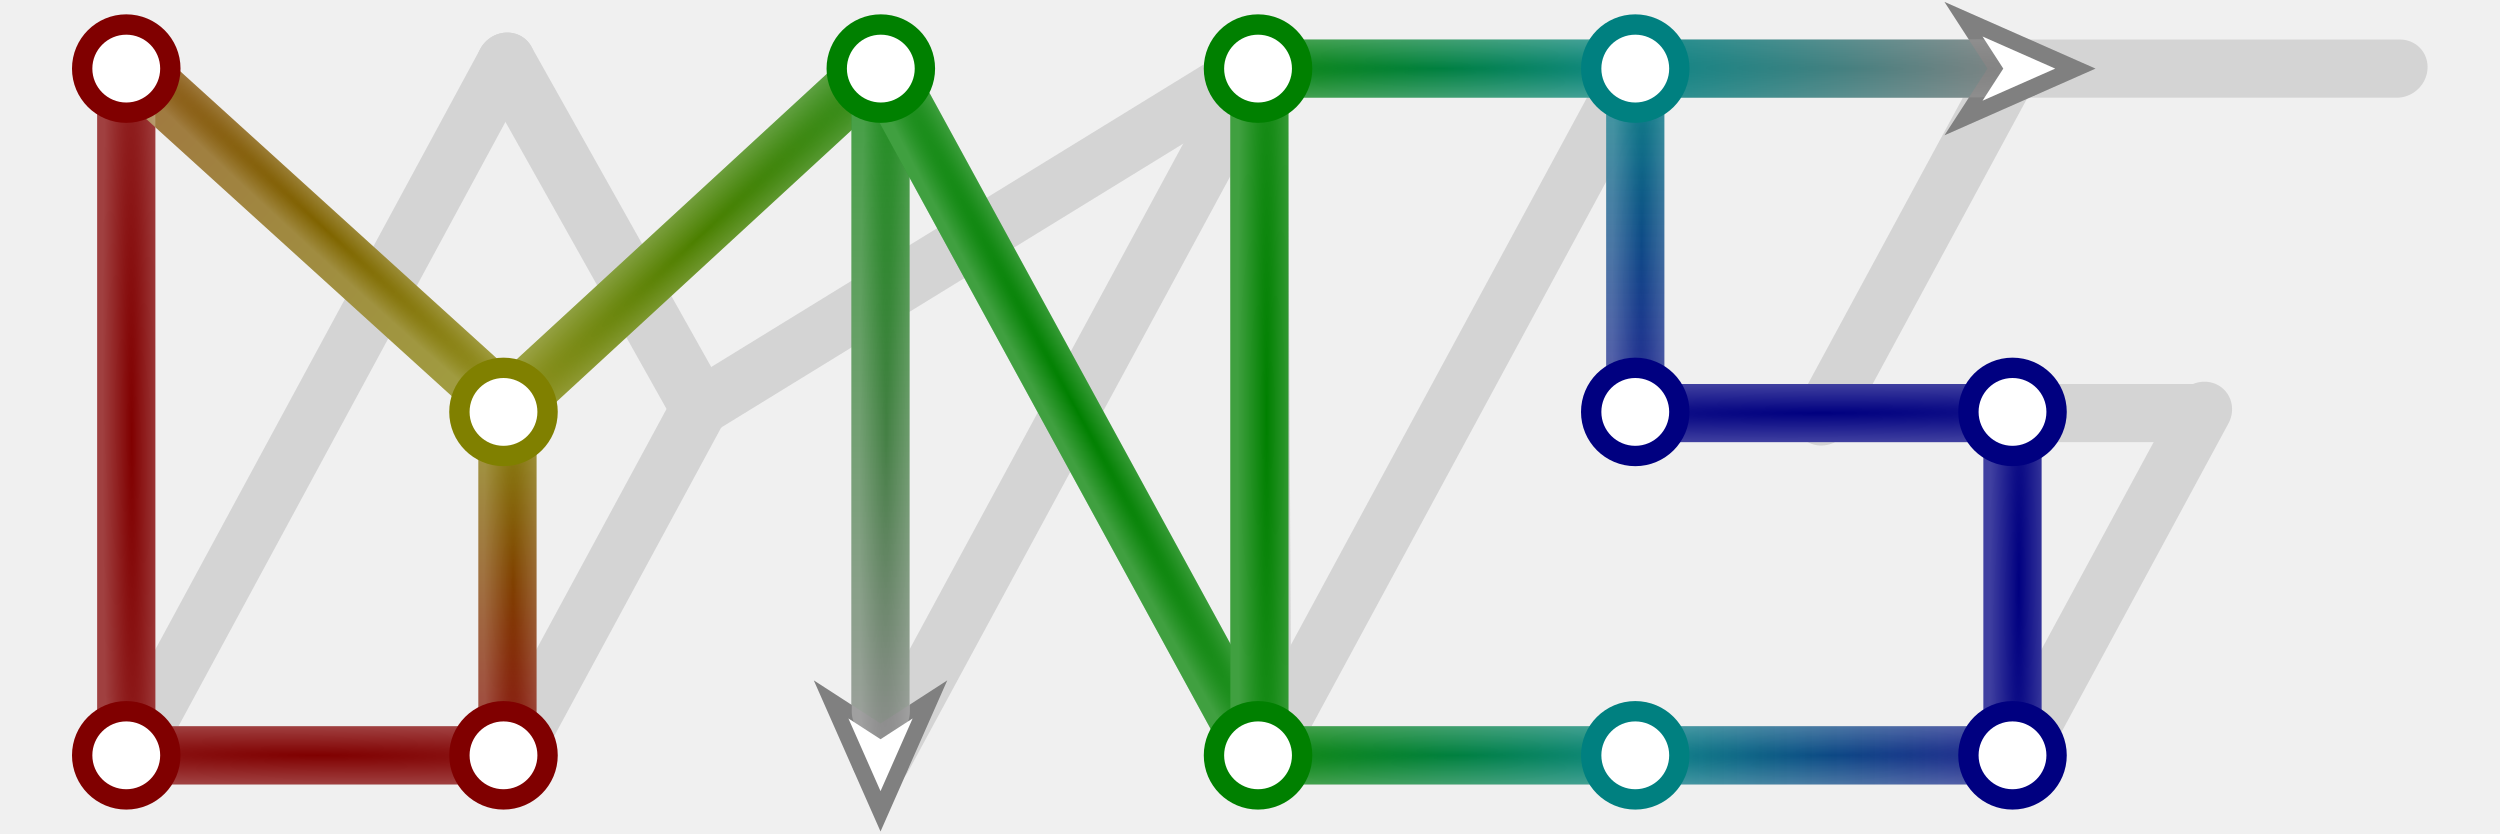
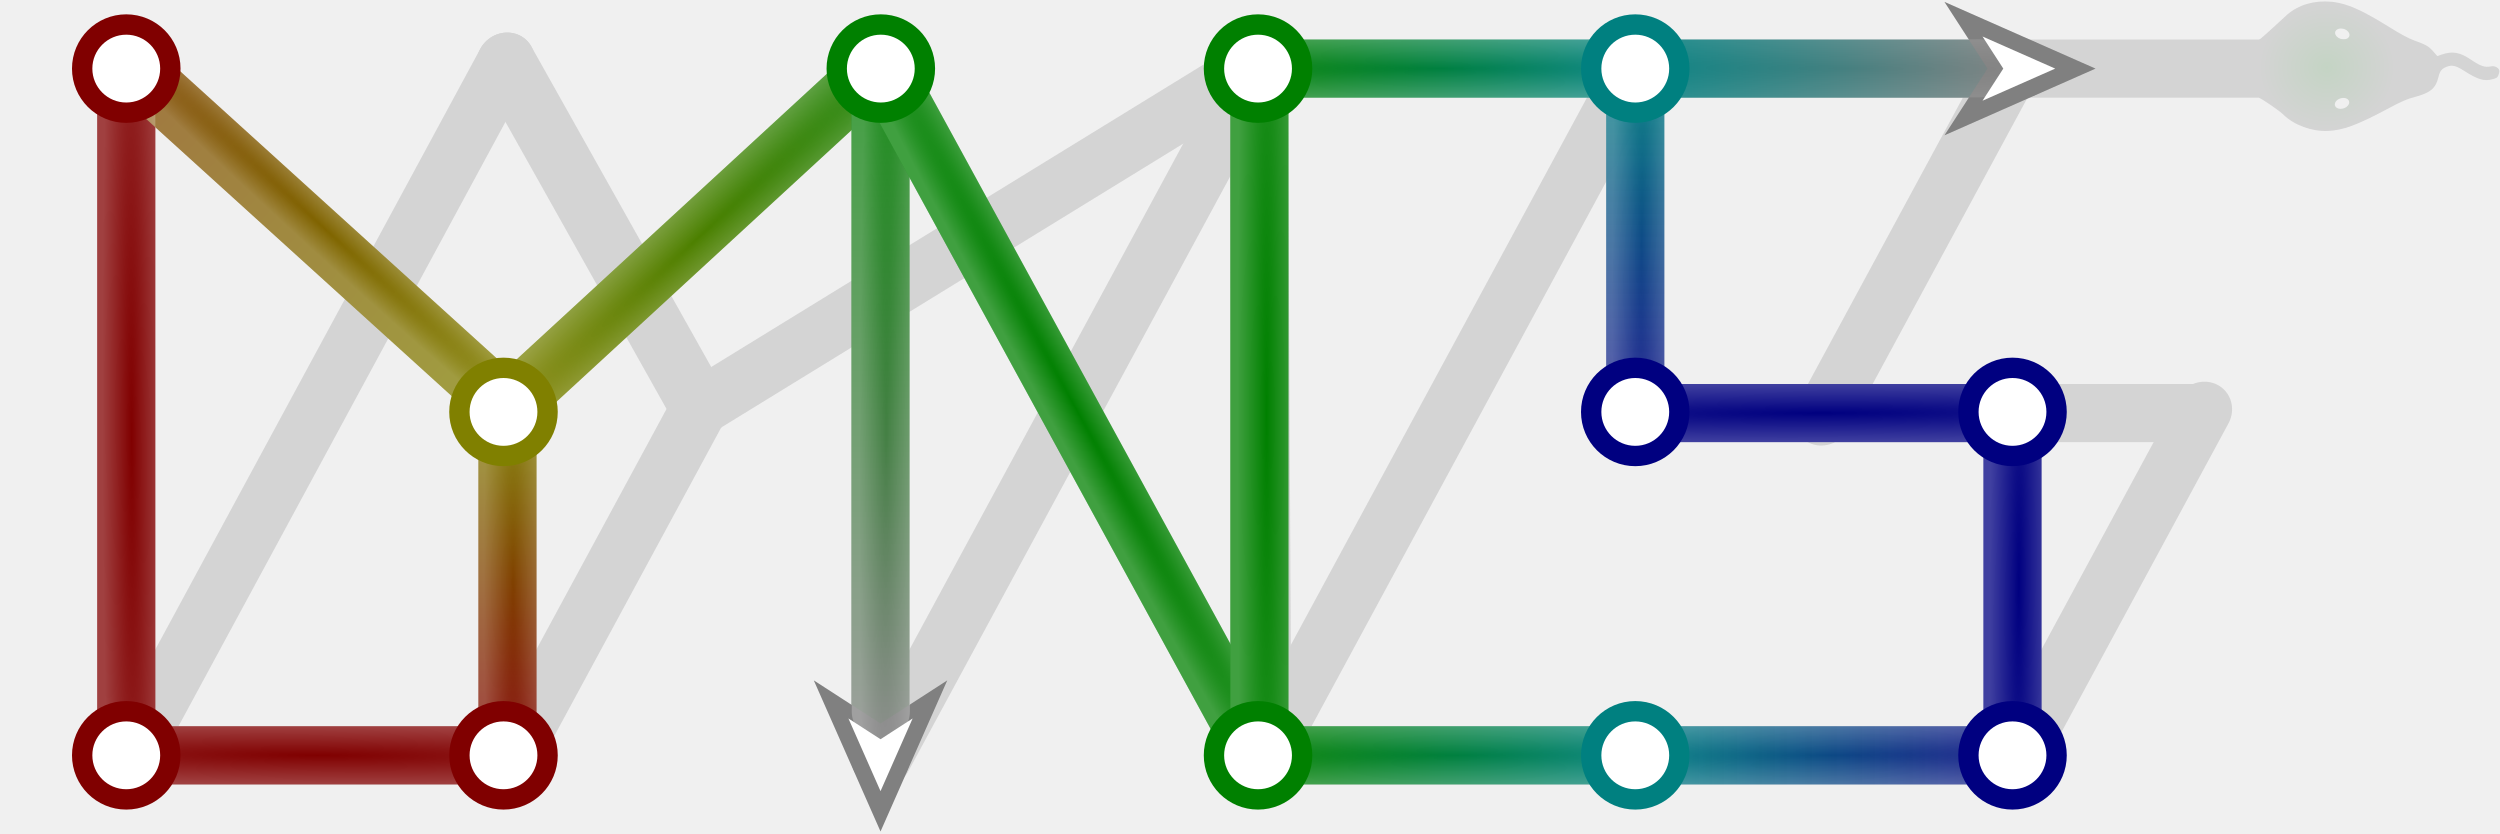
<svg xmlns="http://www.w3.org/2000/svg" xmlns:xlink="http://www.w3.org/1999/xlink" width="25.8mm" height="8.6mm" viewBox="0 0 25.8 8.6" version="1.1" id="svg8">
  <defs id="defs2">
+     <linearGradient id="linearGradient1202">
+       <stop style="stop-color:#408040;stop-opacity:1" offset="0" id="stop1198" />
+       <stop style="stop-color:#808080;stop-opacity:1" offset="1" id="stop1200" />
+     </linearGradient>
    <marker orient="auto" refY="0.0" refX="0.0" id="marker1627" style="overflow:visible;">
      <path id="path1625" d="M 0,0 5,-5 -12.5,0 5,5 Z" style="fill:#ffffff;fill-opacity:1;fill-rule:evenodd;stroke:#808080;stroke-width:1.3pt;stroke-opacity:1" transform="matrix(-0.11,0,0,-0.17,-0.47,0)" />
    </marker>
    <marker style="overflow:visible;" id="marker1211" refX="0.0" refY="0.0" orient="auto">
      <path transform="matrix(-0.11,0,0,-0.17,-0.47,0)" style="fill:#ffffff;fill-opacity:1;fill-rule:evenodd;stroke:#ffffff;stroke-width:1.3pt;stroke-opacity:1" d="M 0,0 5,-5 -12.5,0 5,5 Z" id="path1209" />
    </marker>
    <linearGradient id="linearGradient1199">
      <stop id="stop1195" offset="0" style="stop-color:#ffffff;stop-opacity:0" />
      <stop id="stop1197" offset="1" style="stop-color:#ffffff;stop-opacity:0.25" />
    </linearGradient>
    <marker style="overflow:visible;" id="marker7945" refX="0.0" refY="0.0" orient="auto">
      <path transform="matrix(-0.12,0,0,-0.18,-0.6,0)" style="fill:#ffffff;fill-opacity:1;fill-rule:evenodd;stroke:#808080;stroke-width:1.3pt;stroke-opacity:1" d="M 0,0 5,-5 -12.5,0 5,5 Z" id="path7943" />
    </marker>
    <marker style="overflow:visible;" id="marker7809" refX="0.0" refY="0.0" orient="auto">
      <path transform="matrix(-0.12,0,0,-0.2,-0.6,0)" style="fill:#ffffff;fill-opacity:1;fill-rule:evenodd;stroke:#808080;stroke-width:1.3pt;stroke-opacity:1" d="M 0,0 5,-5 -12.5,0 5,5 Z" id="path7807" />
    </marker>
    <marker orient="auto" refY="0.0" refX="0.0" id="Arrow1Mend" style="overflow:visible;">
      <path id="path1286" d="M 0,0 5,-5 -12.5,0 5,5 Z" style="fill:#ffffff;fill-opacity:1;fill-rule:evenodd;stroke:#808080;stroke-width:1.3pt;stroke-opacity:1" transform="matrix(-0.11,0,0,-0.17,-0.47,0)" />
    </marker>
    <marker orient="auto" refY="0.0" refX="0.0" id="Arrow2Mstart" style="overflow:visible">
      <path id="path1301" style="fill-rule:evenodd;stroke-width:0.625;stroke-linejoin:round;stroke:#808080;stroke-opacity:1;fill:#ffffff;fill-opacity:1" d="M 8.719,4.034 L -2.207,0.016 L 8.719,-4.002 C 6.973,-1.63 6.983,1.616 8.719,4.034 z " transform="scale(0.6) translate(0,0)" />
    </marker>
    <linearGradient id="linearGradient1273">
      <stop style="stop-color:#008080;stop-opacity:1" offset="0" id="stop1269" />
      <stop style="stop-color:#000080;stop-opacity:0.882" offset="1" id="stop1271" />
    </linearGradient>
    <linearGradient id="linearGradient1267">
      <stop id="stop1263" offset="0" style="stop-color:#008080;stop-opacity:1" />
      <stop id="stop1265" offset="1" style="stop-color:#808080;stop-opacity:1" />
    </linearGradient>
    <linearGradient id="linearGradient1251">
      <stop style="stop-color:#000080;stop-opacity:1;" offset="0" id="stop1247" />
      <stop style="stop-color:#000080;stop-opacity:1" offset="1" id="stop1249" />
    </linearGradient>
    <linearGradient id="linearGradient1235">
      <stop style="stop-color:#008000;stop-opacity:1;" offset="0" id="stop1231" />
      <stop style="stop-color:#808080;stop-opacity:1" offset="1" id="stop1233" />
    </linearGradient>
    <linearGradient id="linearGradient1227">
      <stop style="stop-color:#800000;stop-opacity:1;" offset="0" id="stop1223" />
      <stop style="stop-color:#800000;stop-opacity:1" offset="1" id="stop1225" />
    </linearGradient>
    <linearGradient id="linearGradient1219">
      <stop style="stop-color:#800000;stop-opacity:1;" offset="0" id="stop1215" />
      <stop style="stop-color:#800000;stop-opacity:1" offset="1" id="stop1217" />
    </linearGradient>
    <linearGradient id="linearGradient1203">
      <stop style="stop-color:#008000;stop-opacity:1" offset="0" id="stop1199" />
      <stop style="stop-color:#008080;stop-opacity:1" offset="1" id="stop1201" />
    </linearGradient>
    <linearGradient id="linearGradient1195">
      <stop style="stop-color:#808000;stop-opacity:1;" offset="0" id="stop1191" />
      <stop style="stop-color:#188000;stop-opacity:1" offset="1" id="stop1193" />
    </linearGradient>
    <linearGradient id="linearGradient1187">
      <stop style="stop-color:#808000;stop-opacity:1;" offset="0" id="stop1183" />
      <stop style="stop-color:#804800;stop-opacity:1" offset="1" id="stop1185" />
    </linearGradient>
    <linearGradient id="linearGradient1179">
      <stop style="stop-color:#808000;stop-opacity:1;" offset="0" id="stop1175" />
      <stop style="stop-color:#800000;stop-opacity:1" offset="1" id="stop1177" />
    </linearGradient>
    <linearGradient xlink:href="#linearGradient1219" id="linearGradient1115" gradientUnits="userSpaceOnUse" gradientTransform="translate(0.5033141,-0.00543768)" x1="0.8" y1="0.728" x2="0.8" y2="7.905" />
    <linearGradient xlink:href="#linearGradient1179" id="linearGradient1117" gradientUnits="userSpaceOnUse" gradientTransform="translate(0.5033141,-0.00543768)" x1="4.733" y1="4.296" x2="4.733" y2="7.911" />
    <linearGradient xlink:href="#linearGradient1235" id="linearGradient1119" gradientUnits="userSpaceOnUse" gradientTransform="translate(0.5033141,-0.00543768)" x1="8.584" y1="0.753" x2="8.607" y2="7.922" />
    <linearGradient xlink:href="#linearGradient1203" id="linearGradient1121" gradientUnits="userSpaceOnUse" gradientTransform="translate(0.5033141,-0.00543768)" x1="12.399" y1="0.8" x2="16.321" y2="0.8" />
    <linearGradient xlink:href="#linearGradient1203" id="linearGradient1123" gradientUnits="userSpaceOnUse" gradientTransform="translate(0.5033141,-0.00543768)" x1="12.588" y1="7.887" x2="16.486" y2="7.887" />
    <linearGradient xlink:href="#linearGradient1267" id="linearGradient1125" gradientUnits="userSpaceOnUse" gradientTransform="matrix(-1,0,0,1,37.2551,-0.00543768)" x1="20.372" y1="0.8" x2="16.38" y2="0.8" />
    <linearGradient xlink:href="#linearGradient1273" id="linearGradient1127" gradientUnits="userSpaceOnUse" gradientTransform="translate(0.5033141,-0.00543768)" x1="16.373" y1="0.812" x2="16.373" y2="4.391" />
    <linearGradient xlink:href="#linearGradient1251" id="linearGradient1129" gradientUnits="userSpaceOnUse" gradientTransform="translate(0.5033141,-0.00543768)" x1="16.321" y1="4.355" x2="20.254" y2="4.355" />
    <linearGradient xlink:href="#linearGradient1273" id="linearGradient1131" gradientUnits="userSpaceOnUse" gradientTransform="translate(0.5033141,-0.00543768)" x1="16.451" y1="7.887" x2="20.348" y2="7.887" />
    <linearGradient xlink:href="#linearGradient1195" id="linearGradient1133" gradientUnits="userSpaceOnUse" gradientTransform="translate(0.5033141,-0.00543768)" x1="4.733" y1="4.296" x2="8.584" y2="0.753" />
    <linearGradient xlink:href="#linearGradient1187" id="linearGradient1135" gradientUnits="userSpaceOnUse" gradientTransform="translate(0.5033141,-0.00543768)" x1="4.733" y1="4.296" x2="0.8" y2="0.728" />
    <linearGradient xlink:href="#linearGradient1227" id="linearGradient1137" gradientUnits="userSpaceOnUse" gradientTransform="translate(0.5033141,-0.00543768)" x1="4.698" y1="7.887" x2="0.835" y2="7.887" />
    <radialGradient xlink:href="#linearGradient1199" id="radialGradient1193" cx="1.359" cy="4.335" fx="1.359" fy="4.335" r="0.3" gradientTransform="matrix(0.9999949,-0.00318012,0.07794581,24.51023,-0.3378629,-101.6208)" gradientUnits="userSpaceOnUse" />
    <radialGradient xlink:href="#linearGradient1199" id="radialGradient1201" cx="4.183" cy="2.525" fx="4.183" fy="2.525" r="2.27" gradientTransform="matrix(0.07266078,-0.07940319,1.514525,1.385921,-0.7762188,-0.7189698)" gradientUnits="userSpaceOnUse" />
    <radialGradient xlink:href="#linearGradient1199" id="radialGradient1203" cx="5.295" cy="6.098" fx="5.295" fy="6.098" r="0.3" gradientTransform="matrix(1,0,0,15.06597,0,-85.77484)" gradientUnits="userSpaceOnUse" />
    <radialGradient xlink:href="#linearGradient1199" id="radialGradient1205" cx="3.27" cy="7.882" fx="3.27" fy="7.882" r="2.235" gradientTransform="matrix(2.612491,0.01585191,-8.143472e-4,0.1342094,-5.266382,6.771992)" gradientUnits="userSpaceOnUse" />
    <radialGradient xlink:href="#linearGradient1199" id="radialGradient1207" cx="7.173" cy="2.803" fx="7.173" fy="2.803" r="2.228" gradientTransform="matrix(1.630044,-1.508667,0.1097869,0.1186196,-4.7889,13.02526)" gradientUnits="userSpaceOnUse" />
    <radialGradient xlink:href="#linearGradient1199" id="radialGradient1267" cx="9.234" cy="4.556" fx="9.234" fy="4.556" r="0.689" gradientTransform="matrix(0.3997704,0.00142296,-0.03406224,9.569504,5.609619,-39.0526)" gradientUnits="userSpaceOnUse" />
    <radialGradient xlink:href="#linearGradient1199" id="radialGradient1581" cx="11.555" cy="4.33" fx="11.555" fy="4.33" r="2.257" gradientTransform="matrix(0.1099478,-0.06018356,1.565891,2.860686,3.053574,-7.385289)" gradientUnits="userSpaceOnUse" />
    <radialGradient xlink:href="#linearGradient1199" id="radialGradient1773" cx="13.071" cy="4.362" fx="13.071" fy="4.362" r="0.3" gradientTransform="matrix(1,0,0,28.86351,0,-121.5326)" gradientUnits="userSpaceOnUse" />
    <radialGradient xlink:href="#linearGradient1199" id="radialGradient1787" cx="14.863" cy="0.795" fx="14.863" fy="0.795" r="2.265" gradientTransform="matrix(2.654357,-1.0476959e-7,0,0.1324621,-24.58905,0.6893138)" gradientUnits="userSpaceOnUse" />
    <radialGradient xlink:href="#linearGradient1199" id="radialGradient1789" cx="15.04" cy="7.882" fx="15.04" fy="7.882" r="2.253" gradientTransform="matrix(2.579156,0,0,0.1331566,-23.75112,6.832125)" gradientUnits="userSpaceOnUse" />
    <radialGradient xlink:href="#linearGradient1199" id="radialGradient1791" cx="18.903" cy="7.882" fx="18.903" fy="7.882" r="2.253" gradientTransform="matrix(-2.621091,0.0104849,-5.3264906e-4,-0.1331554,68.45307,8.732899)" gradientUnits="userSpaceOnUse" />
    <radialGradient xlink:href="#linearGradient1199" id="radialGradient1799" cx="20.835" cy="6.116" fx="20.835" fy="6.116" r="0.3" gradientTransform="matrix(0.9999929,0.0037813,-0.07873493,20.82203,0.4816721,-121.3052)" gradientUnits="userSpaceOnUse" />
    <radialGradient xlink:href="#linearGradient1199" id="radialGradient1801" cx="18.791" cy="4.35" fx="18.791" fy="4.35" r="2.271" gradientTransform="matrix(-3.172472,0.0072818,-3.0325003e-4,-0.1321173,78.40465,4.787767)" gradientUnits="userSpaceOnUse" />
    <radialGradient xlink:href="#linearGradient1199" id="radialGradient1803" cx="16.81" cy="2.596" fx="16.81" fy="2.596" r="0.3" gradientTransform="matrix(-0.9999865,-0.00520304,0.110232,-21.1858,33.46549,57.67891)" gradientUnits="userSpaceOnUse" />
    <radialGradient xlink:href="#linearGradient1199" id="radialGradient1817" cx="19.103" cy="0.795" fx="19.103" fy="0.795" r="2.524" gradientTransform="matrix(-3.968186,-0.01871973,0.00128726,-0.2728728,94.90462,1.368973)" gradientUnits="userSpaceOnUse" />
+     <radialGradient xlink:href="#linearGradient1202" id="radialGradient1204" cx="71.027" cy="62.033" fx="71.027" fy="62.033" r="1.246" gradientTransform="matrix(-0.5695041,0,0,-0.5334036,111.4771,95.11156)" gradientUnits="userSpaceOnUse" />
  </defs>
  <g id="layer1" transform="translate(-47.01399,-61.3276)" style="display:inline;opacity:0.25">
    <g id="g1082" transform="matrix(1,0,-0.05254659,1,3.792217,-0.00543768)" style="stroke:#808080;stroke-opacity:1">
      <path style="fill:#000000;fill-opacity:1;stroke:#808080;stroke-width:0.6;stroke-linecap:round;stroke-linejoin:miter;stroke-miterlimit:6.897;stroke-dasharray:none;stroke-opacity:1;paint-order:stroke markers fill" d="m 51.697,61.969 -3.506,7.177" id="path940" />
      <path style="fill:#000000;fill-opacity:1;stroke:#808080;stroke-width:0.6;stroke-linecap:round;stroke-linejoin:miter;stroke-miterlimit:6.897;stroke-dasharray:none;stroke-opacity:1;paint-order:stroke markers fill" d="m 53.887,65.537 -1.766,3.614" id="path942" />
      <path style="fill:#000000;fill-opacity:1;stroke:#808080;stroke-width:0.6;stroke-linecap:round;stroke-linejoin:miter;stroke-miterlimit:6.897;stroke-dasharray:none;stroke-opacity:1;paint-order:stroke markers fill" d="m 59.469,61.993 -3.503,7.17" id="path944" />
      <path style="fill:#000000;fill-opacity:1;stroke:#808080;stroke-width:0.6;stroke-linecap:round;stroke-linejoin:miter;stroke-miterlimit:6.897;stroke-dasharray:none;stroke-opacity:1;paint-order:stroke markers fill" d="m 63.344,62.064 -3.462,7.087" id="path946" />
      <path style="fill:#000000;fill-opacity:1;stroke:#808080;stroke-width:0.6;stroke-linecap:round;stroke-linejoin:miter;stroke-miterlimit:6.897;stroke-dasharray:none;stroke-opacity:1;paint-order:stroke markers fill" d="M 67.182,62.041 H 63.261" id="path948" />
      <path style="fill:#000000;fill-opacity:1;stroke:#808080;stroke-width:0.6;stroke-linecap:round;stroke-linejoin:miter;stroke-miterlimit:6.897;stroke-dasharray:none;stroke-opacity:1;paint-order:stroke markers fill" d="M 63.886,69.128 H 59.988" id="path950" />
      <path style="fill:#000000;fill-opacity:1;stroke:#808080;stroke-width:0.6;stroke-linecap:round;stroke-linejoin:miter;stroke-miterlimit:6.897;stroke-dasharray:none;stroke-opacity:1;paint-order:stroke markers fill" d="M 71.234,62.041 H 67.241" id="path952" />
      <path style="fill:#000000;fill-opacity:1;stroke:#808080;stroke-width:0.6;stroke-linecap:round;stroke-linejoin:miter;stroke-miterlimit:6.897;stroke-dasharray:none;stroke-opacity:1;paint-order:stroke markers fill" d="m 67.229,62.052 -1.748,3.579" id="path954" />
      <path style="fill:#000000;fill-opacity:1;stroke:#808080;stroke-width:0.6;stroke-linecap:round;stroke-linejoin:miter;stroke-miterlimit:6.897;stroke-dasharray:none;stroke-opacity:1;paint-order:stroke markers fill" d="M 69.379,65.596 H 65.446" id="path956" />
      <path style="fill:#000000;fill-opacity:1;stroke:#808080;stroke-width:0.6;stroke-linecap:round;stroke-linejoin:miter;stroke-miterlimit:6.897;stroke-dasharray:none;stroke-opacity:1;paint-order:stroke markers fill" d="m 67.654,69.151 1.748,-3.579" id="path958" />
      <path style="fill:#000000;fill-opacity:1;stroke:#808080;stroke-width:0.6;stroke-linecap:round;stroke-linejoin:miter;stroke-miterlimit:6.897;stroke-dasharray:none;stroke-opacity:1;paint-order:stroke markers fill" d="M 67.748,69.128 H 63.85" id="path960" />
      <path style="fill:#000000;fill-opacity:1;stroke:#808080;stroke-width:0.6;stroke-linecap:round;stroke-linejoin:miter;stroke-miterlimit:6.897;stroke-dasharray:none;stroke-opacity:1;paint-order:stroke markers fill" d="M 59.882,69.151 59.469,61.993" id="path962" />
      <path style="fill:#000000;fill-opacity:1;stroke:#808080;stroke-width:0.6;stroke-linecap:round;stroke-linejoin:miter;stroke-miterlimit:6.897;stroke-dasharray:none;stroke-opacity:1;paint-order:stroke markers fill" d="m 53.887,65.537 5.582,-3.544" id="path964" />
      <path style="fill:#000000;fill-opacity:1;stroke:#808080;stroke-width:0.6;stroke-linecap:round;stroke-linejoin:miter;stroke-miterlimit:6.897;stroke-dasharray:none;stroke-opacity:1;paint-order:stroke markers fill" d="M 53.887,65.537 51.697,61.969" id="path966" />
      <path style="fill:#000000;fill-opacity:1;stroke:#808080;stroke-width:0.6;stroke-linecap:round;stroke-linejoin:miter;stroke-miterlimit:6.897;stroke-dasharray:none;stroke-opacity:1;paint-order:stroke markers fill" d="M 48.235,69.128 H 52.097" id="path968" />
    </g>
+     <path style="fill:url(#radialGradient1204);fill-opacity:1;stroke:none;stroke-width:0.01;stroke-opacity:1" d="m 71.073,61.346 c -0.173,-0.017 -0.338,0.03 -0.458,0.135 -0.045,0.039 -0.263,0.247 -0.288,0.257 l -6.6e-5,0.598 c 2.24e-4,0.008 -9.8e-5,-0.007 0,0 0.055,0.027 0.214,0.137 0.252,0.175 0.11,0.108 0.293,0.175 0.459,0.168 0.156,-0.007 0.299,-0.059 0.612,-0.226 0.15,-0.08 0.2,-0.102 0.279,-0.123 0.167,-0.044 0.223,-0.09 0.25,-0.208 0.015,-0.062 0.034,-0.086 0.086,-0.106 0.055,-0.021 0.095,-0.011 0.181,0.044 0.139,0.089 0.206,0.109 0.291,0.085 0.043,-0.012 0.05,-0.016 0.06,-0.04 0.006,-0.014 0.011,-0.035 0.01,-0.046 -0.002,-0.03 -0.045,-0.054 -0.082,-0.047 -0.069,0.014 -0.108,7.56e-4 -0.221,-0.075 -0.104,-0.07 -0.182,-0.083 -0.287,-0.048 l -0.05,0.017 -0.042,-0.048 c -0.047,-0.053 -0.074,-0.069 -0.197,-0.113 -0.055,-0.02 -0.142,-0.066 -0.25,-0.134 -0.197,-0.123 -0.321,-0.188 -0.433,-0.227 -0.058,-0.02 -0.116,-0.033 -0.174,-0.039 z m 0.095,0.276 c 0.011,-5.9e-4 0.023,9.18e-4 0.035,0.004 0.04,0.013 0.065,0.046 0.056,0.074 -0.009,0.028 -0.048,0.041 -0.088,0.029 -0.04,-0.012 -0.066,-0.046 -0.057,-0.074 0.006,-0.019 0.027,-0.032 0.054,-0.033 z m 0.027,0.716 c 0.03,-9.27e-4 0.054,0.012 0.061,0.034 0.009,0.028 -0.016,0.062 -0.057,0.074 -0.04,0.012 -0.079,-5.06e-4 -0.088,-0.029 -0.009,-0.028 0.016,-0.062 0.057,-0.074 0.009,-0.003 0.018,-0.004 0.027,-0.005 z" id="path1176" />
  </g>
  <g id="layer2" style="display:inline" transform="translate(-1e-6,-0.087051)">
    <path style="display:inline;fill:#ffffff;fill-opacity:1;stroke:url(#linearGradient1115);stroke-width:0.6;stroke-linecap:round;stroke-linejoin:miter;stroke-miterlimit:6.897;stroke-dasharray:none;stroke-opacity:1;paint-order:stroke markers fill" d="M 1.303,0.723 V 7.899" id="path1096" />
    <path style="display:inline;fill:#ffffff;fill-opacity:1;stroke:url(#linearGradient1117);stroke-width:0.6;stroke-linecap:round;stroke-linejoin:miter;stroke-miterlimit:6.897;stroke-dasharray:none;stroke-opacity:1;paint-order:stroke markers fill" d="m 5.237,4.291 v 3.614" id="path1098" />
    <path style="display:inline;fill:#ffffff;fill-opacity:1;stroke:url(#linearGradient1121);stroke-width:0.6;stroke-linecap:round;stroke-linejoin:miter;stroke-miterlimit:6.897;stroke-dasharray:none;stroke-opacity:1;paint-order:stroke markers fill" d="M 16.824,0.795 H 12.902" id="path1104" />
    <path style="display:inline;fill:#ffffff;fill-opacity:1;stroke:url(#linearGradient1123);stroke-width:0.6;stroke-linecap:round;stroke-linejoin:miter;stroke-miterlimit:6.897;stroke-dasharray:none;stroke-opacity:1;paint-order:stroke markers fill" d="M 16.989,7.882 H 13.091" id="path1106" />
    <path style="display:inline;fill:#ffffff;fill-opacity:1;stroke:url(#linearGradient1125);stroke-width:0.6;stroke-linecap:round;stroke-linejoin:miter;stroke-miterlimit:6.897;stroke-dasharray:none;stroke-opacity:1;marker-end:url(#marker1627);paint-order:stroke markers fill" d="m 16.883,0.795 h 3.992" id="path1108" />
    <path style="display:inline;fill:#ffffff;fill-opacity:1;stroke:url(#linearGradient1127);stroke-width:0.6;stroke-linecap:round;stroke-linejoin:miter;stroke-miterlimit:6.897;stroke-dasharray:none;stroke-opacity:1;paint-order:stroke markers fill" d="M 16.876,0.806 V 4.385" id="path1112" />
    <path style="display:inline;fill:#ffffff;fill-opacity:1;stroke:url(#linearGradient1129);stroke-width:0.6;stroke-linecap:round;stroke-linejoin:miter;stroke-miterlimit:6.897;stroke-dasharray:none;stroke-opacity:1;paint-order:stroke markers fill" d="M 20.757,4.35 H 16.824" id="path1114" />
    <path style="display:inline;fill:#ffffff;fill-opacity:1;stroke:#000080;stroke-width:0.6;stroke-linecap:round;stroke-linejoin:miter;stroke-miterlimit:6.897;stroke-dasharray:none;stroke-opacity:1;paint-order:stroke markers fill" d="M 20.769,7.905 V 4.326" id="path1116" />
    <path style="display:inline;fill:#ffffff;fill-opacity:1;stroke:url(#linearGradient1131);stroke-width:0.6;stroke-linecap:round;stroke-linejoin:miter;stroke-miterlimit:6.897;stroke-dasharray:none;stroke-opacity:1;paint-order:stroke markers fill" d="M 20.852,7.882 H 16.954" id="path1118" />
    <path style="display:inline;fill:#ffffff;fill-opacity:1;stroke:url(#linearGradient1133);stroke-width:0.6;stroke-linecap:round;stroke-linejoin:miter;stroke-miterlimit:6.897;stroke-dasharray:none;stroke-opacity:1;paint-order:stroke markers fill" d="M 5.237,4.291 9.087,0.747" id="path1122" />
    <path id="path1055" d="M 5.237,4.291 9.087,0.747" style="display:inline;fill:#ffffff;fill-opacity:1;stroke:url(#radialGradient1207);stroke-width:0.6;stroke-linecap:round;stroke-linejoin:miter;stroke-miterlimit:6.897;stroke-dasharray:none;stroke-opacity:1;paint-order:stroke markers fill" />
    <path style="display:inline;fill:#ffffff;fill-opacity:1;stroke:url(#linearGradient1119);stroke-width:0.6;stroke-linecap:round;stroke-linejoin:miter;stroke-miterlimit:6.897;stroke-dasharray:none;stroke-opacity:1;marker-end:url(#Arrow1Mend);paint-order:stroke markers fill" d="M 9.087,0.747 V 7.917" id="path1100" />
    <path style="display:inline;fill:#ffffff;fill-opacity:1;stroke:url(#linearGradient1135);stroke-width:0.6;stroke-linecap:round;stroke-linejoin:miter;stroke-miterlimit:6.897;stroke-dasharray:none;stroke-opacity:1;paint-order:stroke markers fill" d="M 5.237,4.291 1.303,0.723" id="path1124" />
    <path style="display:inline;fill:#ffffff;fill-opacity:1;stroke:url(#linearGradient1137);stroke-width:0.6;stroke-linecap:round;stroke-linejoin:miter;stroke-miterlimit:6.897;stroke-dasharray:none;stroke-opacity:1;paint-order:stroke markers fill" d="m 1.339,7.882 h 3.862" id="path1126" />
    <path id="path1031" d="M 1.303,0.723 V 7.899" style="display:inline;fill:#ffffff;fill-opacity:1;stroke:url(#radialGradient1193);stroke-width:0.6;stroke-linecap:round;stroke-linejoin:miter;stroke-miterlimit:6.897;stroke-dasharray:none;stroke-opacity:1;paint-order:stroke markers fill" />
    <path id="path1033" d="m 5.237,4.291 v 3.614" style="display:inline;fill:#ffffff;fill-opacity:1;stroke:url(#radialGradient1203);stroke-width:0.6;stroke-linecap:round;stroke-linejoin:miter;stroke-miterlimit:6.897;stroke-dasharray:none;stroke-opacity:1;paint-order:stroke markers fill" />
    <path id="path1035" d="m 9.087,0.747 0.003,6.682" style="display:inline;fill:#ffffff;fill-opacity:1;stroke:url(#radialGradient1267);stroke-width:0.6;stroke-linecap:round;stroke-linejoin:miter;stroke-miterlimit:6.897;stroke-dasharray:none;stroke-opacity:1;paint-order:stroke markers fill" />
    <path style="display:inline;fill:#ffffff;fill-opacity:1;stroke:#008000;stroke-width:0.6;stroke-linecap:round;stroke-linejoin:miter;stroke-miterlimit:6.897;stroke-dasharray:none;stroke-opacity:1;paint-order:stroke markers fill" d="M 12.997,7.905 9.087,0.747" id="path1120" />
    <path id="path1039" d="M 16.824,0.795 H 12.902" style="display:inline;fill:#ffffff;fill-opacity:1;stroke:url(#radialGradient1787);stroke-width:0.6;stroke-linecap:round;stroke-linejoin:miter;stroke-miterlimit:6.897;stroke-dasharray:none;stroke-opacity:1;paint-order:stroke markers fill" />
    <path id="path1041" d="M 16.989,7.882 H 13.091" style="display:inline;fill:#ffffff;fill-opacity:1;stroke:url(#radialGradient1789);stroke-width:0.6;stroke-linecap:round;stroke-linejoin:miter;stroke-miterlimit:6.897;stroke-dasharray:none;stroke-opacity:1;paint-order:stroke markers fill" />
    <path id="path1043" d="m 16.883,0.795 3.548,-0.003" style="display:inline;fill:#ffffff;fill-opacity:1;stroke:url(#radialGradient1817);stroke-width:0.6;stroke-linecap:round;stroke-linejoin:miter;stroke-miterlimit:6.897;stroke-dasharray:none;stroke-opacity:1;paint-order:stroke markers fill" />
    <path id="path1045" d="M 16.876,0.806 V 4.385" style="display:inline;fill:#ffffff;fill-opacity:1;stroke:url(#radialGradient1803);stroke-width:0.6;stroke-linecap:round;stroke-linejoin:miter;stroke-miterlimit:6.897;stroke-dasharray:none;stroke-opacity:1;paint-order:stroke markers fill" />
    <path id="path1047" d="M 20.757,4.35 H 16.824" style="display:inline;fill:#ffffff;fill-opacity:1;stroke:url(#radialGradient1801);stroke-width:0.6;stroke-linecap:round;stroke-linejoin:miter;stroke-miterlimit:6.897;stroke-dasharray:none;stroke-opacity:1;paint-order:stroke markers fill" />
    <path id="path1049" d="M 20.769,7.905 V 4.326" style="display:inline;fill:#ffffff;fill-opacity:1;stroke:url(#radialGradient1799);stroke-width:0.6;stroke-linecap:round;stroke-linejoin:miter;stroke-miterlimit:6.897;stroke-dasharray:none;stroke-opacity:1;paint-order:stroke markers fill" />
    <path id="path1051" d="M 20.852,7.882 H 16.954" style="display:inline;fill:#ffffff;fill-opacity:1;stroke:url(#radialGradient1791);stroke-width:0.6;stroke-linecap:round;stroke-linejoin:miter;stroke-miterlimit:6.897;stroke-dasharray:none;stroke-opacity:1;paint-order:stroke markers fill" />
    <path id="path1053" d="M 12.997,7.905 9.087,0.747" style="display:inline;fill:#ffffff;fill-opacity:1;stroke:url(#radialGradient1581);stroke-width:0.6;stroke-linecap:round;stroke-linejoin:miter;stroke-miterlimit:6.897;stroke-dasharray:none;stroke-opacity:1;paint-order:stroke markers fill" />
    <path style="display:inline;fill:#ffffff;fill-opacity:1;stroke:#008000;stroke-width:0.6;stroke-linecap:round;stroke-linejoin:miter;stroke-miterlimit:6.897;stroke-dasharray:none;stroke-opacity:1;paint-order:stroke markers fill" d="M 12.997,0.818 V 7.905" id="path1102" />
    <path id="path1057" d="M 5.237,4.291 1.303,0.723" style="display:inline;fill:#ffffff;fill-opacity:1;stroke:url(#radialGradient1201);stroke-width:0.6;stroke-linecap:round;stroke-linejoin:miter;stroke-miterlimit:6.897;stroke-dasharray:none;stroke-opacity:1;paint-order:stroke markers fill" />
    <path id="path1059" d="m 1.339,7.882 h 3.862" style="display:inline;fill:#ffffff;fill-opacity:1;stroke:url(#radialGradient1205);stroke-width:0.6;stroke-linecap:round;stroke-linejoin:miter;stroke-miterlimit:6.897;stroke-dasharray:none;stroke-opacity:1;paint-order:stroke markers fill" />
    <circle r="0.35" cy="4.338" cx="5.196" id="circle1061" style="display:inline;opacity:1;vector-effect:none;fill:#ffffff;fill-opacity:1;stroke:#808000;stroke-width:0.42;stroke-linecap:butt;stroke-linejoin:miter;stroke-miterlimit:6.897;stroke-dasharray:none;stroke-dashoffset:0;stroke-opacity:1;paint-order:stroke markers fill" />
    <circle r="0.35" cy="4.338" cx="16.876" id="circle1063" style="display:inline;opacity:1;vector-effect:none;fill:#ffffff;fill-opacity:1;stroke:#000080;stroke-width:0.42;stroke-linecap:butt;stroke-linejoin:miter;stroke-miterlimit:6.897;stroke-dasharray:none;stroke-dashoffset:0;stroke-opacity:1;paint-order:stroke markers fill" />
    <circle r="0.35" cy="4.338" cx="20.769" id="circle1065" style="display:inline;opacity:1;vector-effect:none;fill:#ffffff;fill-opacity:1;stroke:#000080;stroke-width:0.42;stroke-linecap:butt;stroke-linejoin:miter;stroke-miterlimit:6.897;stroke-dasharray:none;stroke-dashoffset:0;stroke-opacity:1;paint-order:stroke markers fill" />
    <circle r="0.35" cy="7.882" cx="1.303" id="circle1067" style="display:inline;opacity:1;vector-effect:none;fill:#ffffff;fill-opacity:1;stroke:#800000;stroke-width:0.42;stroke-linecap:butt;stroke-linejoin:miter;stroke-miterlimit:6.897;stroke-dasharray:none;stroke-dashoffset:0;stroke-opacity:1;paint-order:stroke markers fill" />
    <circle r="0.35" cy="7.882" cx="5.196" id="circle1069" style="display:inline;opacity:1;vector-effect:none;fill:#ffffff;fill-opacity:1;stroke:#800000;stroke-width:0.42;stroke-linecap:butt;stroke-linejoin:miter;stroke-miterlimit:6.897;stroke-dasharray:none;stroke-dashoffset:0;stroke-opacity:1;paint-order:stroke markers fill" />
    <path id="path1037" d="M 12.997,0.818 V 7.905" style="display:inline;fill:#ffffff;fill-opacity:1;stroke:url(#radialGradient1773);stroke-width:0.6;stroke-linecap:round;stroke-linejoin:miter;stroke-miterlimit:6.897;stroke-dasharray:none;stroke-opacity:1;paint-order:stroke markers fill" />
    <circle r="0.35" cy="7.882" cx="12.983" id="circle1071" style="display:inline;opacity:1;vector-effect:none;fill:#ffffff;fill-opacity:1;stroke:#008000;stroke-width:0.42;stroke-linecap:butt;stroke-linejoin:miter;stroke-miterlimit:6.897;stroke-dasharray:none;stroke-dashoffset:0;stroke-opacity:1;paint-order:stroke markers fill" />
    <circle r="0.35" cy="7.882" cx="16.876" id="circle1073" style="display:inline;opacity:1;vector-effect:none;fill:#ffffff;fill-opacity:1;stroke:#008080;stroke-width:0.42;stroke-linecap:butt;stroke-linejoin:miter;stroke-miterlimit:6.897;stroke-dasharray:none;stroke-dashoffset:0;stroke-opacity:1;paint-order:stroke markers fill" />
    <circle r="0.35" cy="7.882" cx="20.769" id="circle1075" style="display:inline;opacity:1;vector-effect:none;fill:#ffffff;fill-opacity:1;stroke:#000080;stroke-width:0.42;stroke-linecap:butt;stroke-linejoin:miter;stroke-miterlimit:6.897;stroke-dasharray:none;stroke-dashoffset:0;stroke-opacity:1;paint-order:stroke markers fill" />
    <circle r="0.35" cy="0.795" cx="1.303" id="circle1077" style="display:inline;opacity:1;vector-effect:none;fill:#ffffff;fill-opacity:1;stroke:#800000;stroke-width:0.42;stroke-linecap:butt;stroke-linejoin:miter;stroke-miterlimit:6.897;stroke-dasharray:none;stroke-dashoffset:0;stroke-opacity:1;paint-order:stroke markers fill" />
    <circle r="0.35" cy="0.795" cx="9.09" id="circle1079" style="display:inline;opacity:1;vector-effect:none;fill:#ffffff;fill-opacity:1;stroke:#008000;stroke-width:0.42;stroke-linecap:butt;stroke-linejoin:miter;stroke-miterlimit:6.897;stroke-dasharray:none;stroke-dashoffset:0;stroke-opacity:1;paint-order:stroke markers fill" />
    <circle r="0.35" cy="0.795" cx="12.983" id="circle1081" style="display:inline;opacity:1;vector-effect:none;fill:#ffffff;fill-opacity:1;stroke:#008000;stroke-width:0.42;stroke-linecap:butt;stroke-linejoin:miter;stroke-miterlimit:6.897;stroke-dasharray:none;stroke-dashoffset:0;stroke-opacity:1;paint-order:stroke markers fill" />
    <circle r="0.35" cy="0.795" cx="16.876" id="circle1083" style="display:inline;opacity:1;vector-effect:none;fill:#ffffff;fill-opacity:1;stroke:#008080;stroke-width:0.42;stroke-linecap:butt;stroke-linejoin:miter;stroke-miterlimit:6.897;stroke-dasharray:none;stroke-dashoffset:0;stroke-opacity:1;paint-order:stroke markers fill" />
+     <path style="fill:#1e1e27;fill-opacity:1;stroke:#000000;stroke-width:0.011;stroke-opacity:1" d="m 34.566,-0.815 c -2.52e-4,-1.235e-4 -7.86e-4,-9.146e-4 -0.001,-0.001 v 0.046 c 0.002,0.006 0.002,-0.014 0.001,-0.045 z" id="path1064" />
  </g>
</svg>
